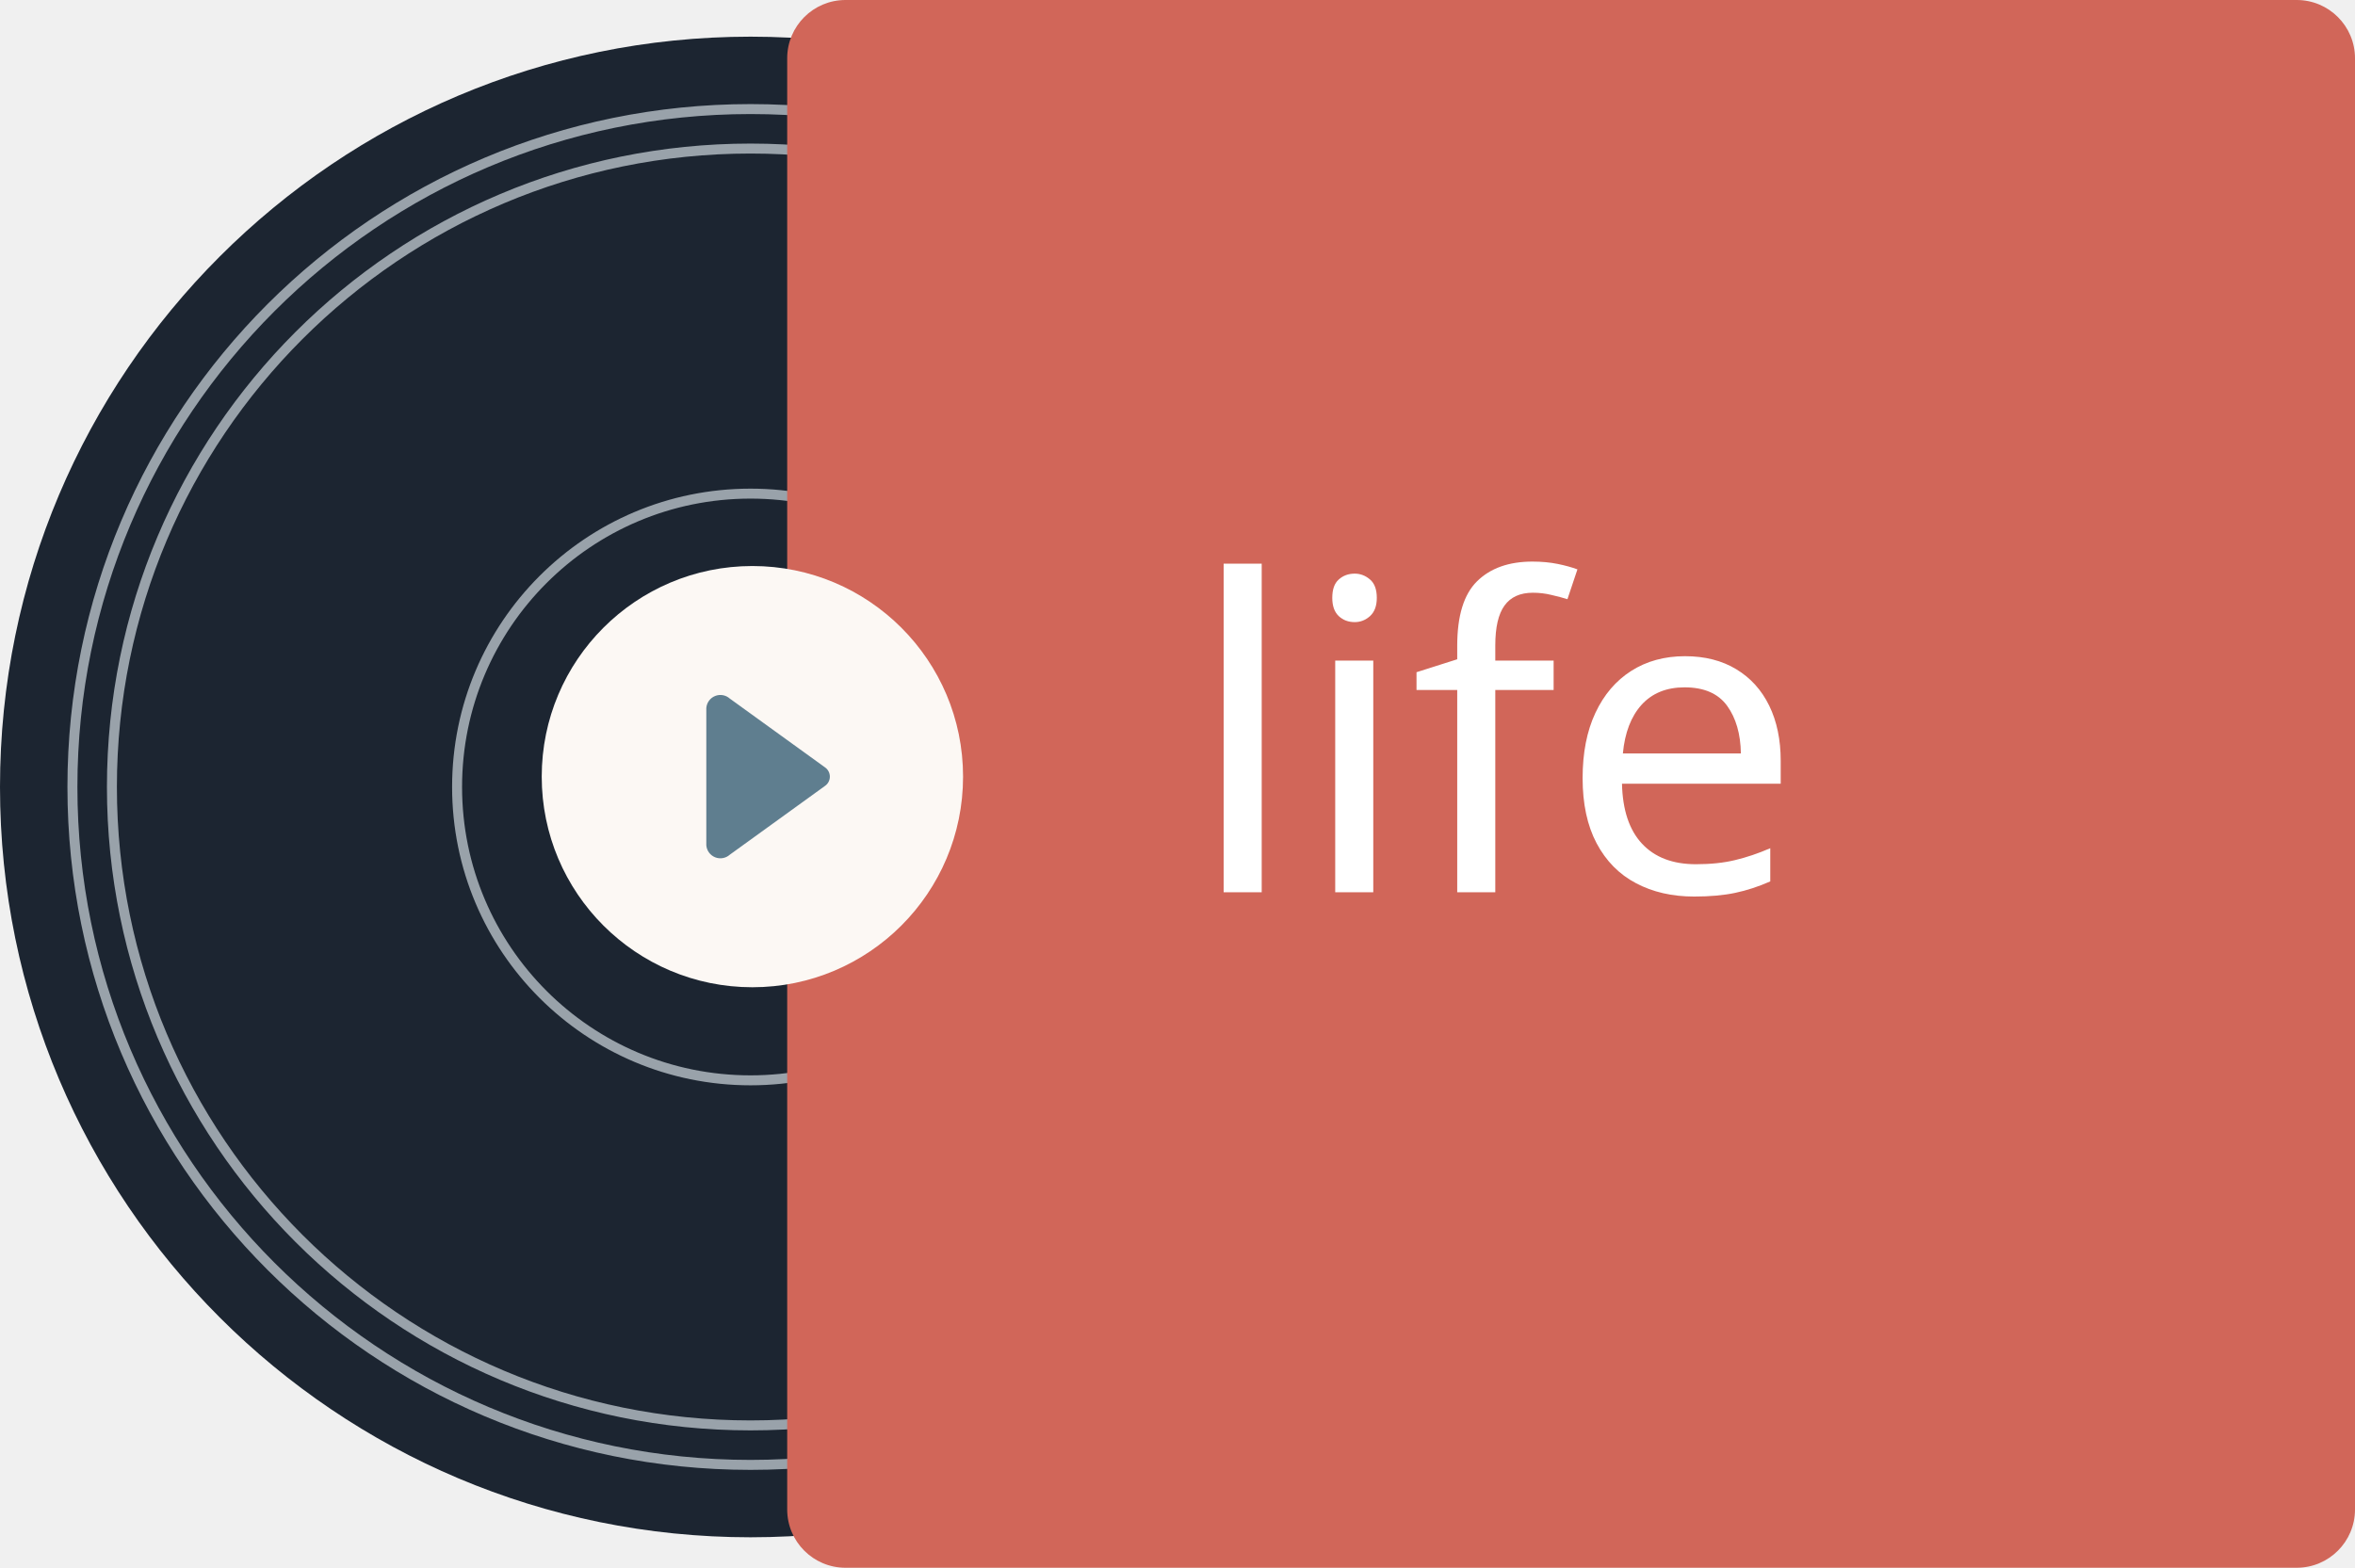
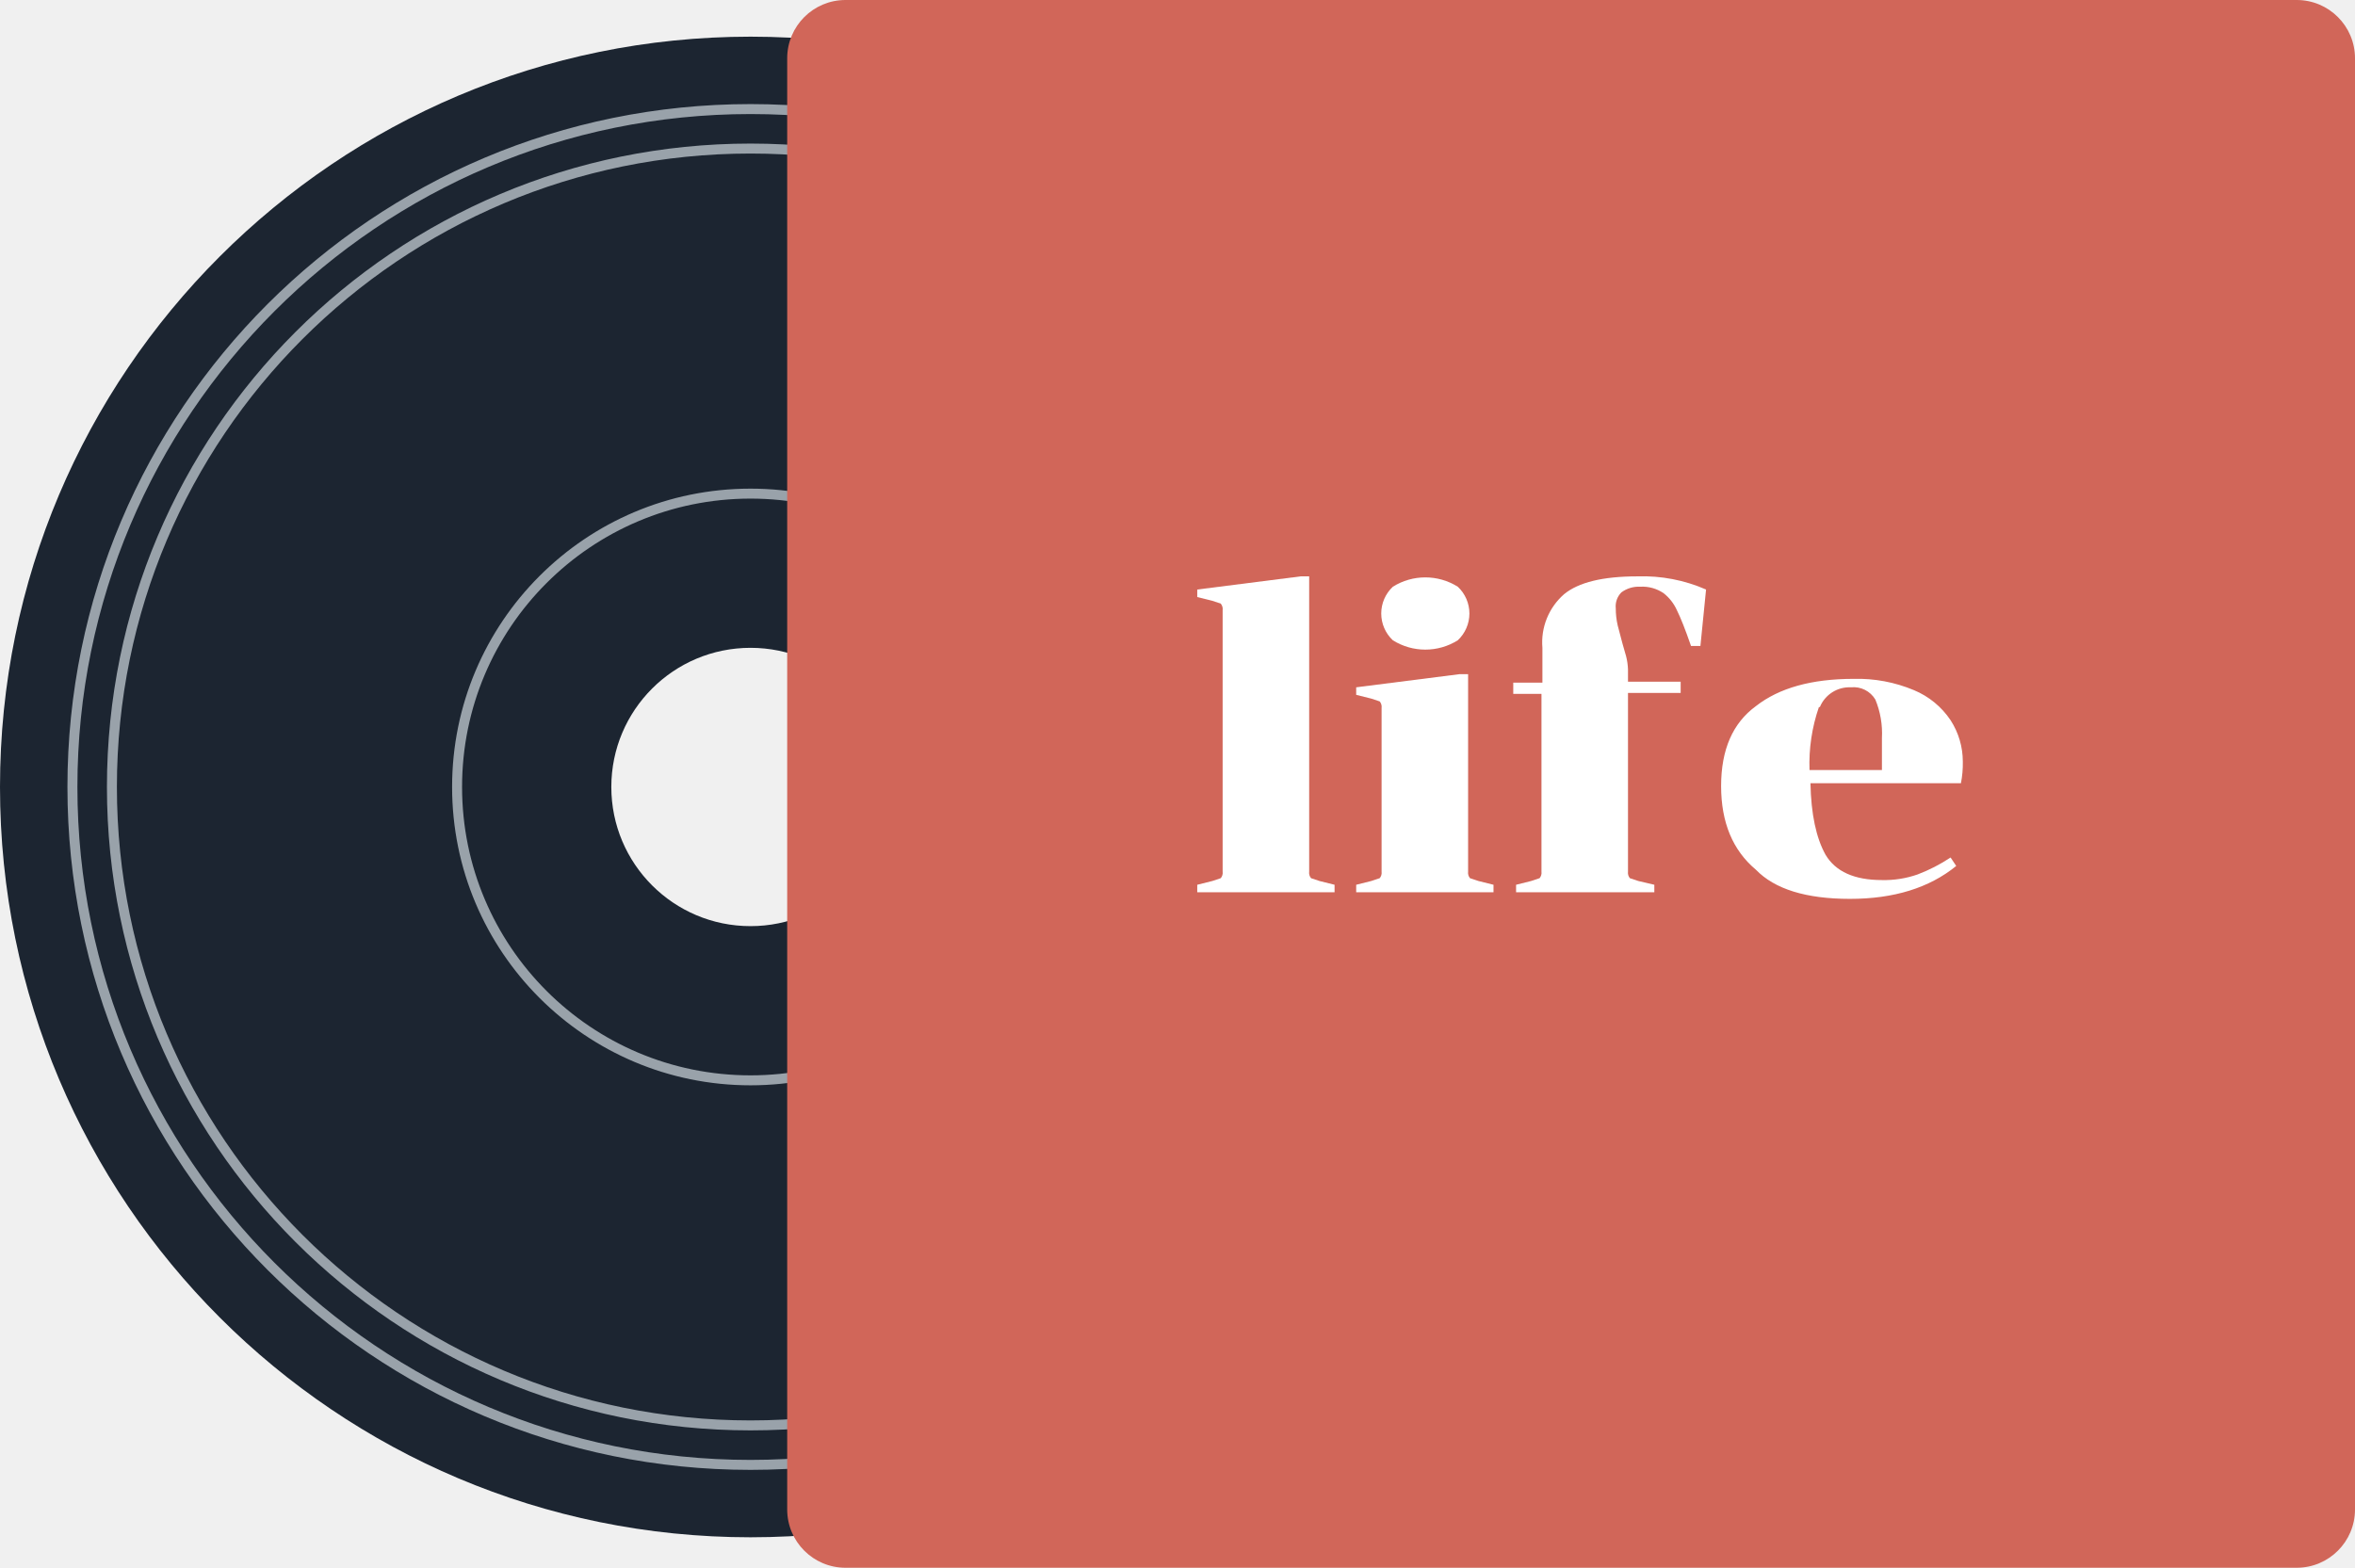
<svg xmlns="http://www.w3.org/2000/svg" viewBox="0 0 250.4 166.7">
  <defs>
-     <style>.cls-1{fill:#1c2531;}.cls-2{fill:none;stroke:#99a2aa;stroke-miterlimit:10;stroke-width:1.06px;}.cls-3{fill:#bc5e60;}.cls-4{fill:#d16659;}.cls-5{fill:#fcf8f4;}.cls-6{fill:#5f7e8f;}.cls-7{font-size:45.98px;fill:#fff;font-family:Chonburi-Regular, Chonburi;}</style>
+     <style>.cls-1{fill:#1c2531;}.cls-2{fill:none;stroke:#99a2aa;stroke-miterlimit:10;stroke-width:1.06px;}.cls-3{fill:#d16659;}.cls-4{fill:#fff;}</style>
  </defs>
  <g id="Layer_2" data-name="Layer 2">
    <g id="Layer_1-2" data-name="Layer 1">
-       <circle class="cls-1" cx="79.8" cy="83.7" r="79.8" />
+       <path class="cls-1" d="M79.8,3.9a79.8,79.8,0,1,0,79.8,79.8A79.8,79.8,0,0,0,79.8,3.9Zm0,94.6A14.8,14.8,0,1,1,94.6,83.7,14.8,14.8,0,0,1,79.8,98.5Z" />
      <circle class="cls-2" cx="79.8" cy="83.7" r="72.1" />
      <circle class="cls-2" cx="79.8" cy="83.7" r="67.9" />
      <circle class="cls-2" cx="79.8" cy="83.7" r="31.2" />
-       <circle class="cls-3" cx="79.8" cy="83.7" r="14.8" />
-       <rect class="cls-4" x="83.7" width="166.7" height="166.74" rx="6.2" ry="6.2" />
-       <circle class="cls-5" cx="80" cy="82.6" r="22.4" />
-       <path class="cls-6" d="M75.1,75.3V89.9a1.5,1.5,0,0,0,2.5,1l10.1-7.3a1.2,1.2,0,0,0,0-2L77.6,74.3A1.5,1.5,0,0,0,75.1,75.3Z" />
-       <text class="cls-7" transform="translate(126.2 94.9)">life</text>
+       <rect class="cls-3" x="83.7" width="166.7" height="166.74" rx="6.2" ry="6.2" />
+       <path class="cls-4" d="M127.3,94.1l1.6-.4.9-.3a.9.9,0,0,0,.2-.7V64.9a.9.9,0,0,0-.2-.7l-.9-.3-1.6-.4v-.8l11-1.4h.9V92.7a.9.9,0,0,0,.2.7l.9.3,1.6.4v.8H127.3Z" />
+       <path class="cls-4" d="M144.2,94.1l1.6-.4.9-.3a.9.9,0,0,0,.2-.7V75.3a.9.9,0,0,0-.2-.7l-.9-.3-1.6-.4v-.8l11-1.4h.9v21a.9.9,0,0,0,.2.7l.9.3,1.6.4v.8H144.2Zm3.9-26a3.9,3.9,0,0,1,0-5.7,6.5,6.5,0,0,1,6.9,0,3.9,3.9,0,0,1,0,5.7,6.5,6.5,0,0,1-6.9,0Z" />
+       <path class="cls-4" d="M164,72.6V68.9a6.8,6.8,0,0,1,2.3-5.7q2.3-1.9,7.8-1.9a16.8,16.8,0,0,1,7.3,1.4l-.6,6h-1q-.9-2.6-1.5-3.8a4.8,4.8,0,0,0-1.4-1.8,4,4,0,0,0-2.5-.7,3.1,3.1,0,0,0-2,.6,2.1,2.1,0,0,0-.6,1.7,8.1,8.1,0,0,0,.2,1.8l.5,1.9.4,1.4a6.6,6.6,0,0,1,.2,1.4v1.3h5.6v1.2h-5.6V92.7a.9.9,0,0,0,.2.7l.9.3,1.7.4v.8H161.2v-.8l1.6-.4.9-.3a.9.9,0,0,0,.2-.7V73.8h-3V72.6Z" />
+       <path class="cls-4" d="M194.1,90.9q1.6,2.7,6,2.7a10.7,10.7,0,0,0,3.8-.6,17.8,17.8,0,0,0,3.5-1.8l.6.9q-4.3,3.5-11.3,3.5t-10-3.1q-3.7-3.1-3.7-8.9t3.7-8.5q3.7-2.9,10.4-2.9a15.5,15.5,0,0,1,6.4,1.2,8.7,8.7,0,0,1,3.9,3.2,8.1,8.1,0,0,1,1.3,4.4,10.8,10.8,0,0,1-.2,2.3h-16Q192.6,88.2,194.1,90.9Zm-.7-15.7a18.5,18.5,0,0,0-1,6.7h7.7V78.5a9.4,9.4,0,0,0-.7-4.1,2.7,2.7,0,0,0-2.6-1.3A3.4,3.4,0,0,0,193.5,75.2Z" />
    </g>
  </g>
</svg>
